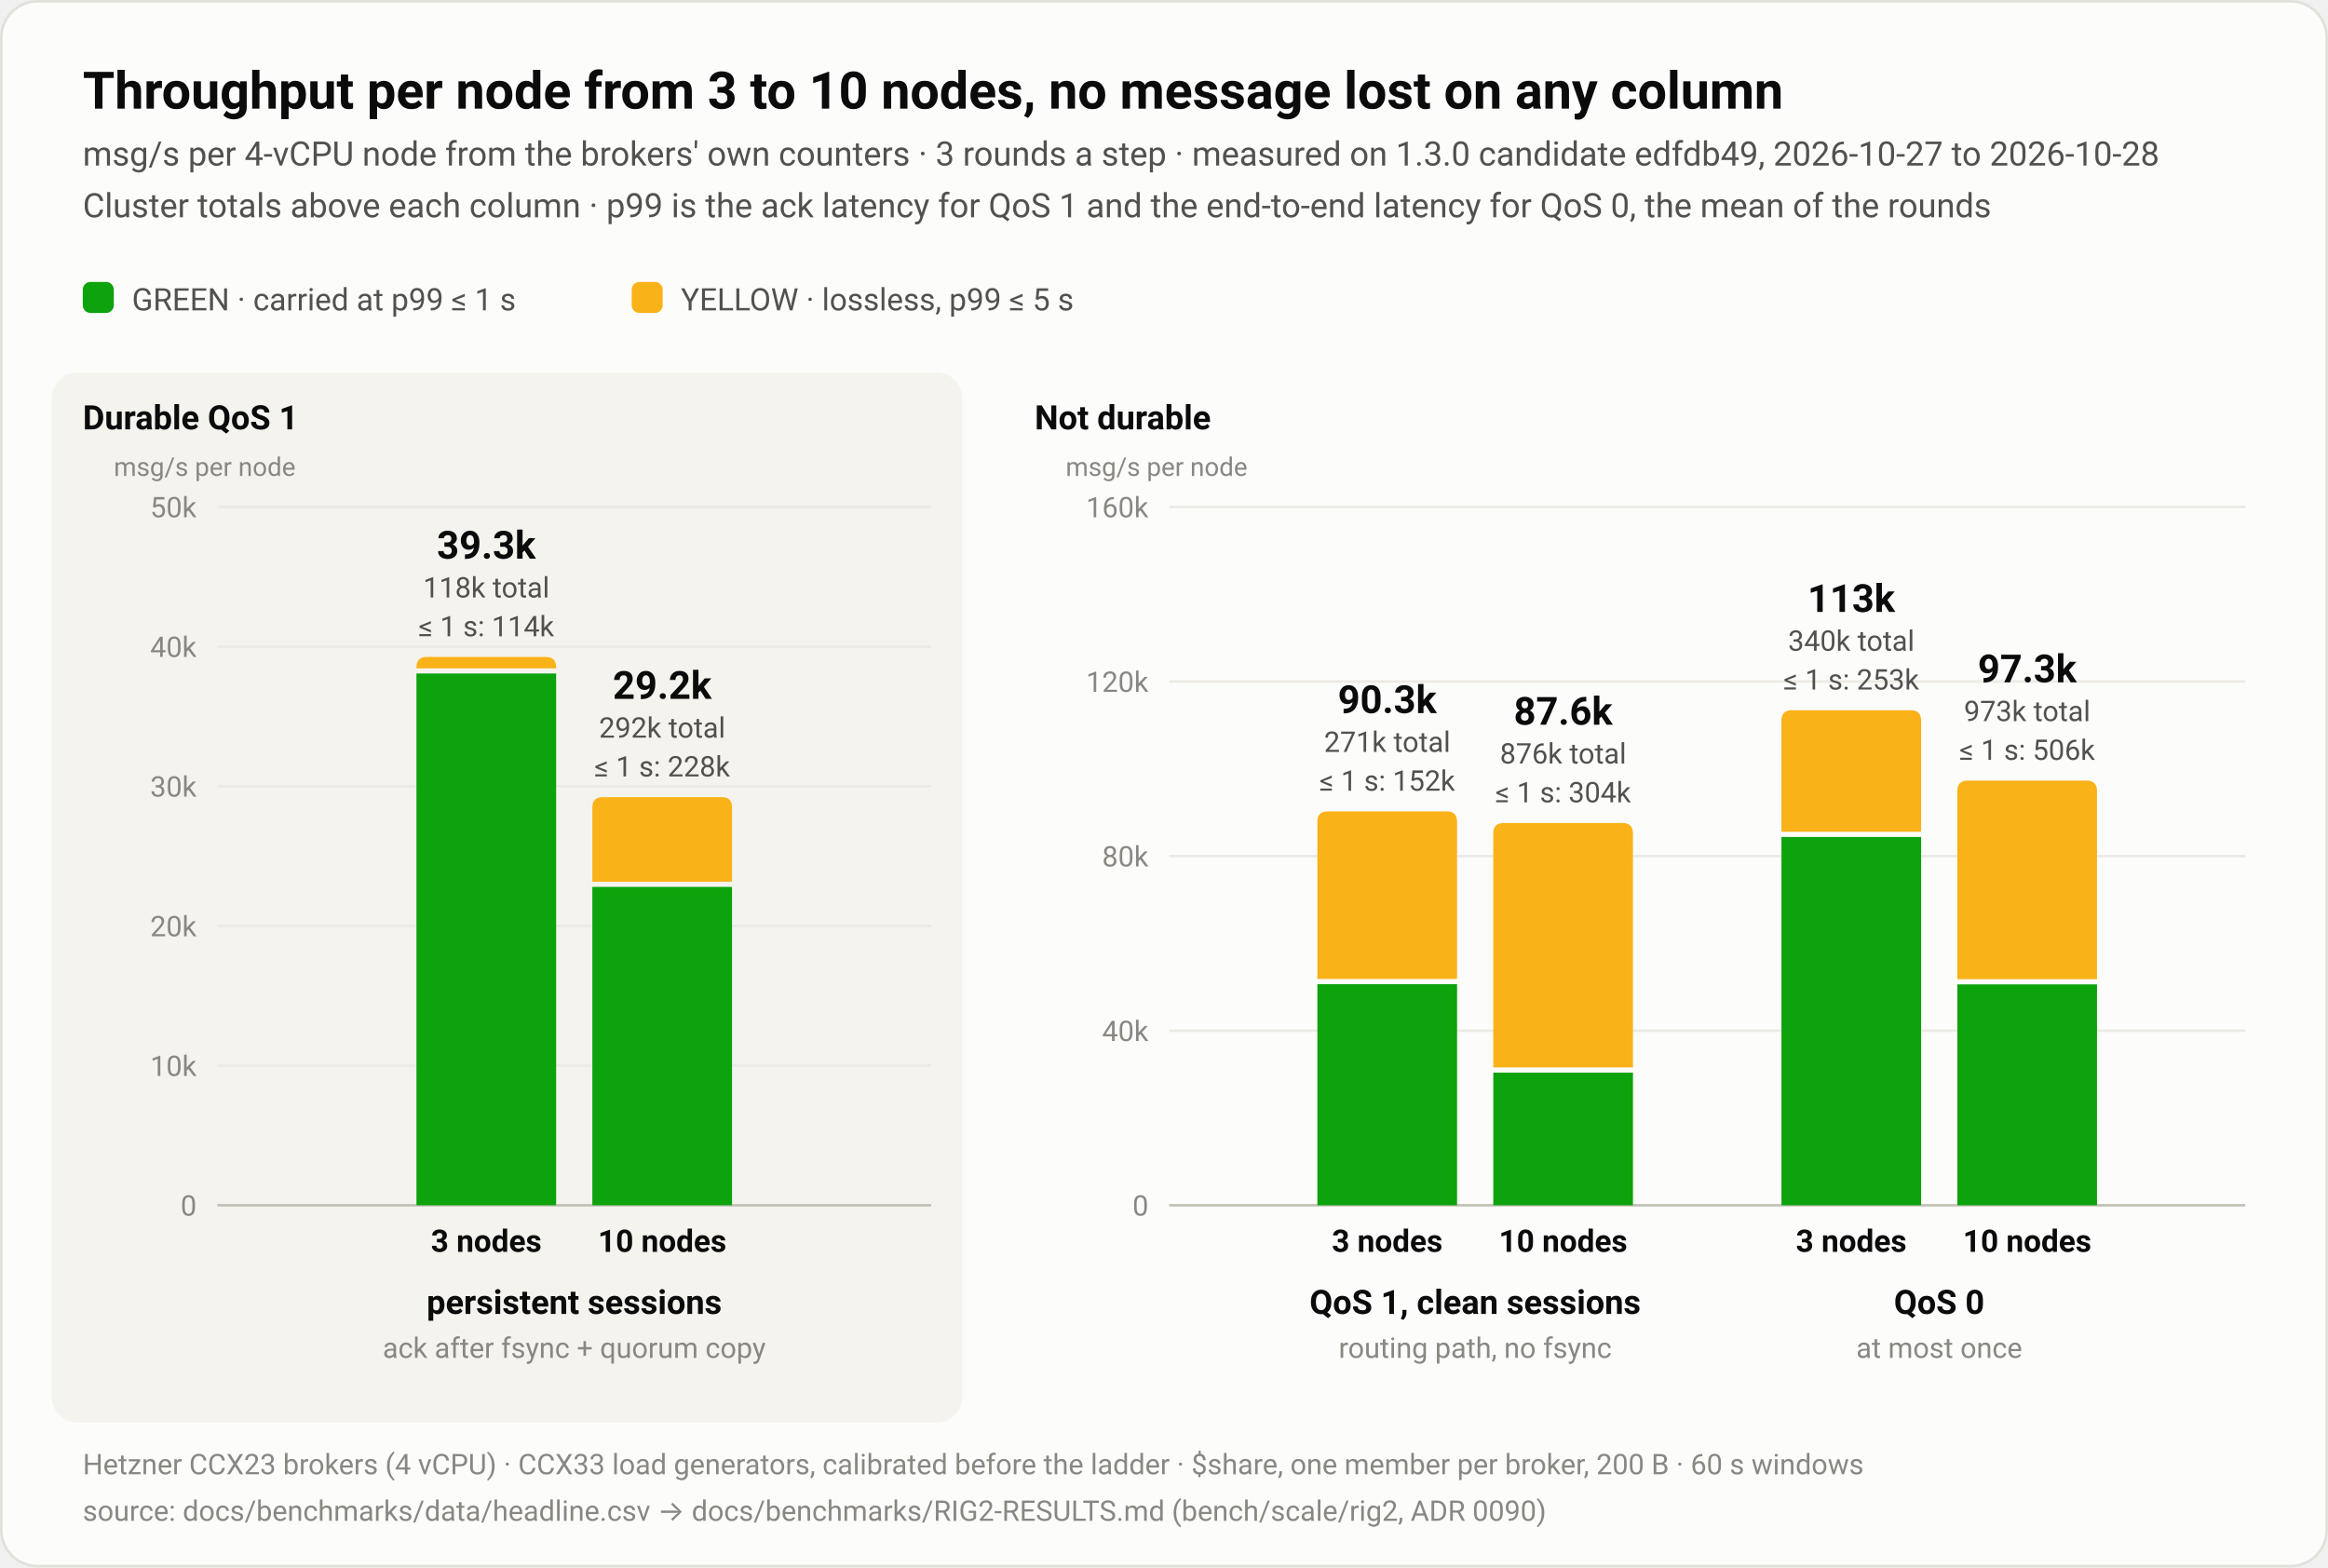
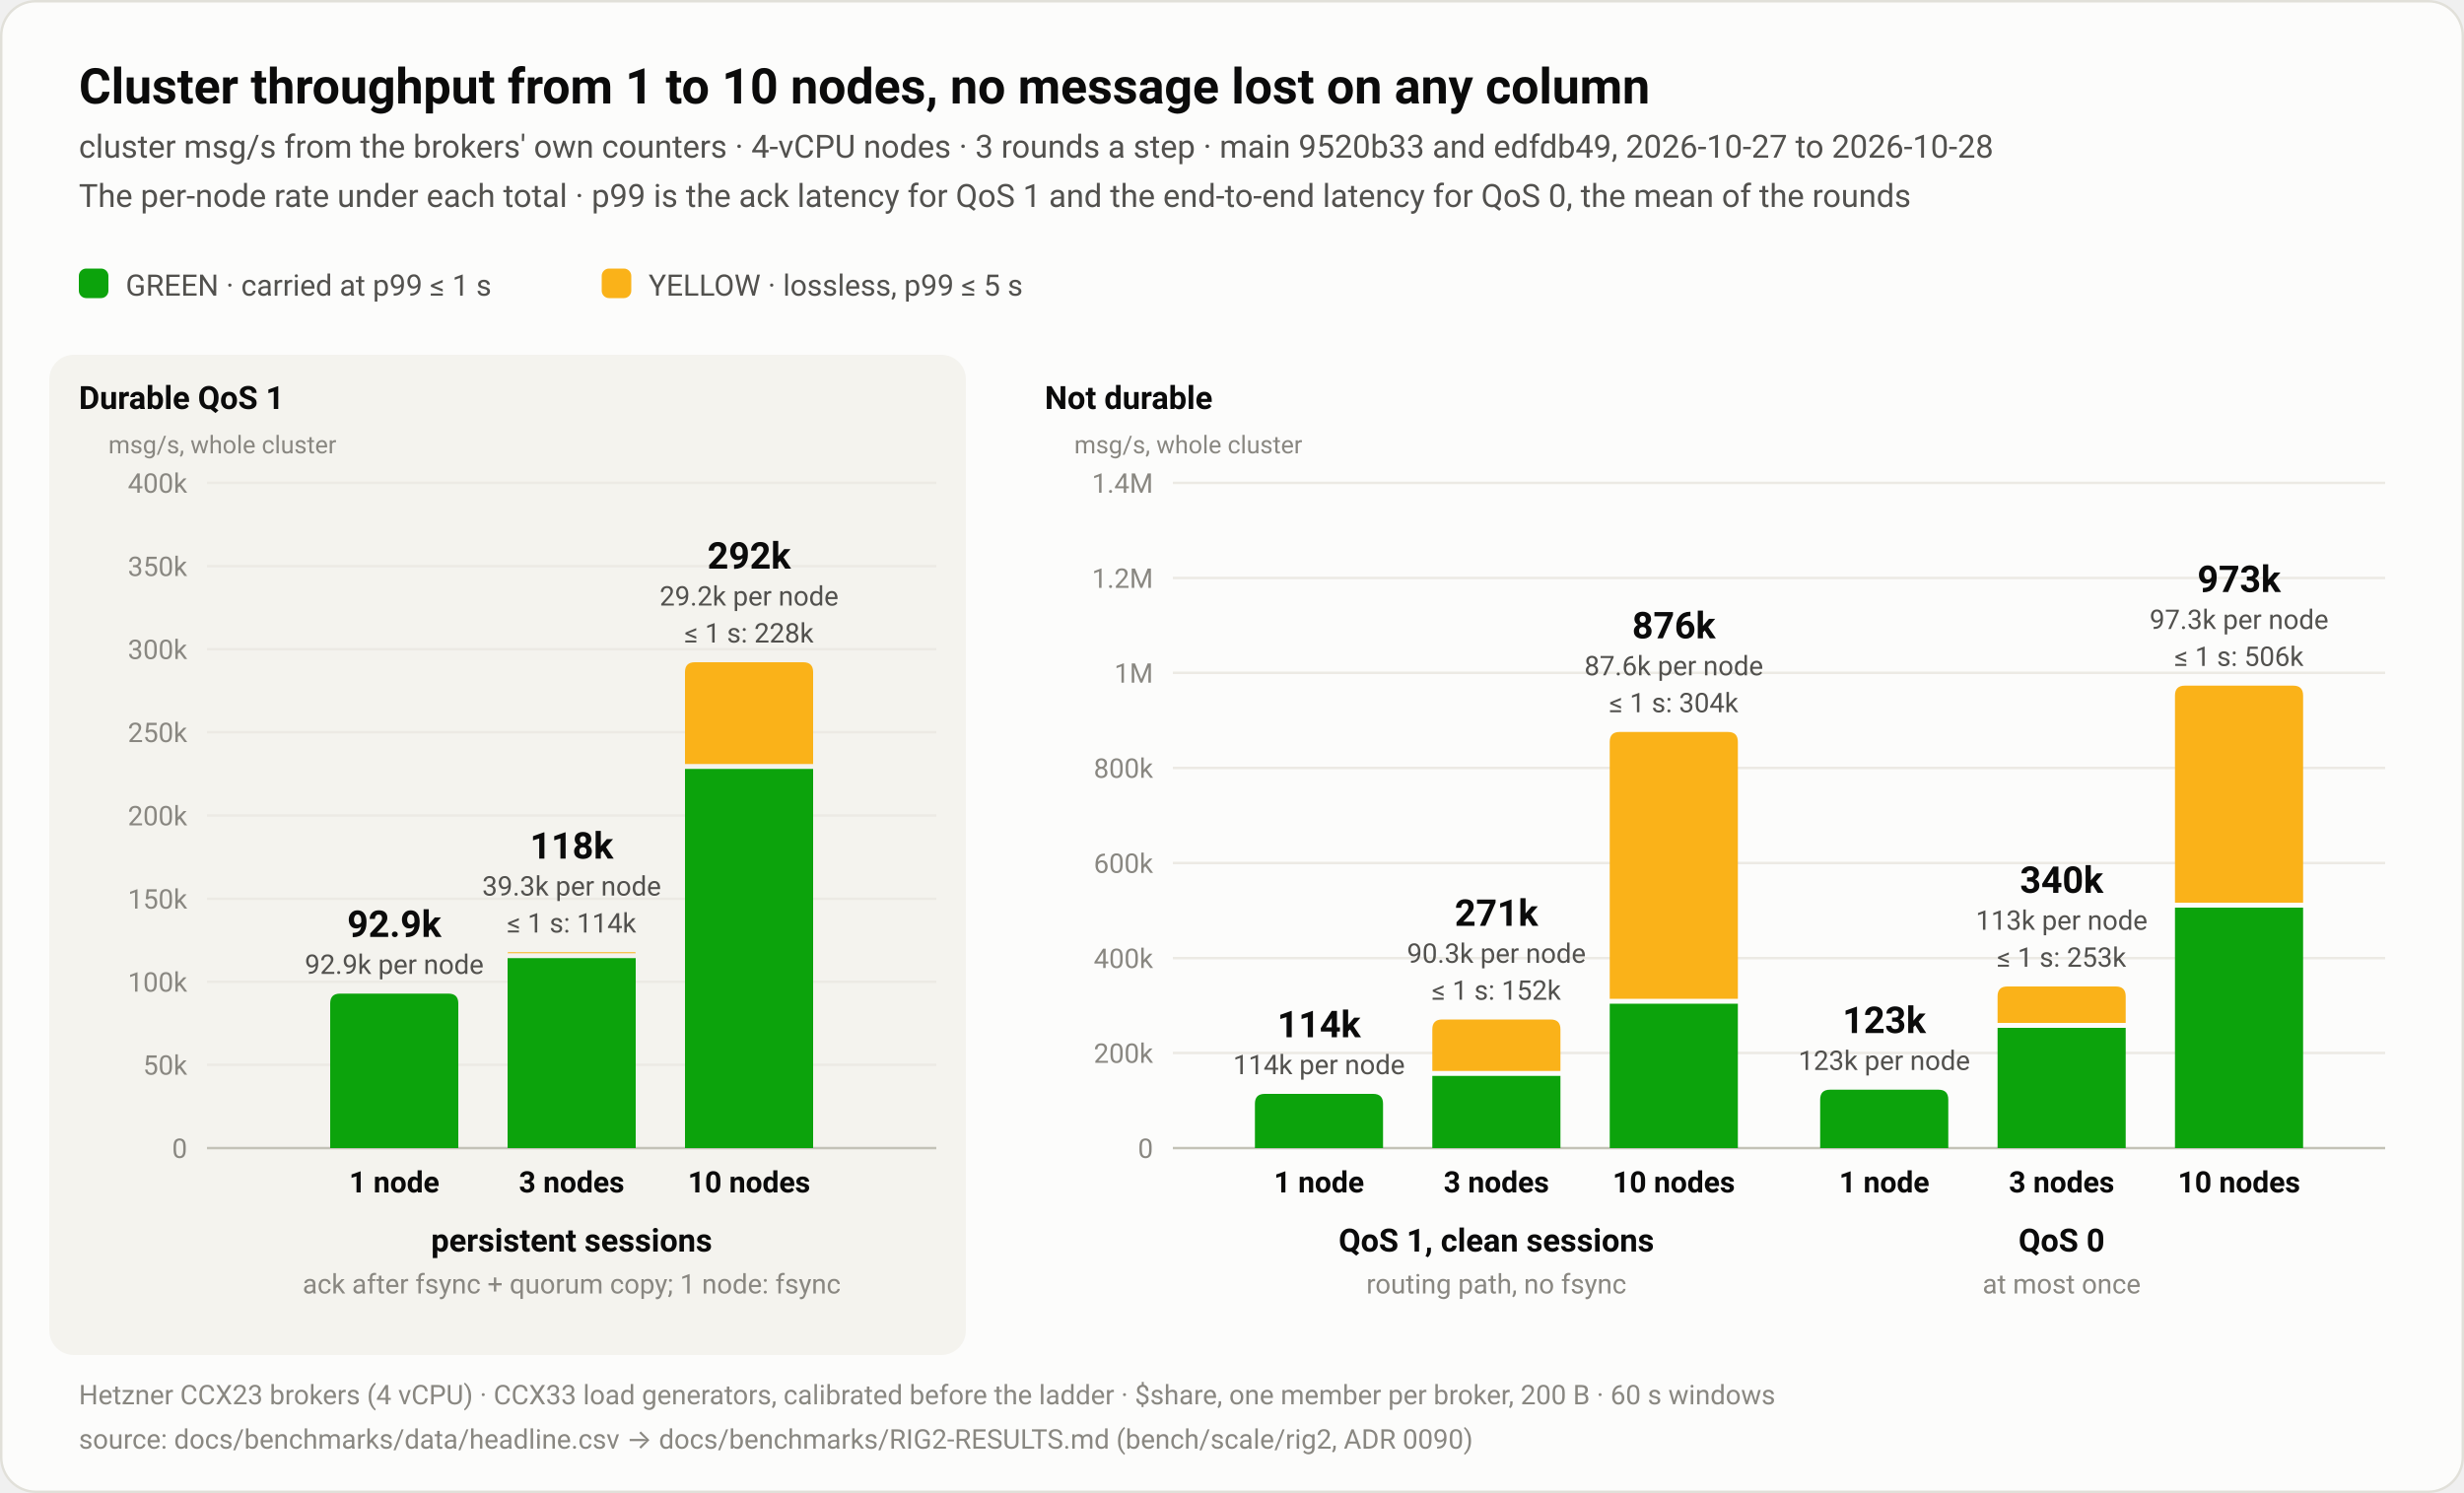
- <svg xmlns="http://www.w3.org/2000/svg" viewBox="0 0 900 606" width="900" height="606" role="img" aria-labelledby="t d">
+ <svg xmlns="http://www.w3.org/2000/svg" viewBox="0 0 1000 606" width="1000" height="606" role="img" aria-labelledby="t d">
  <style>text{font-family:system-ui,-apple-system,"Segoe UI",Roboto,sans-serif;font-kerning:normal}.num{font-variant-numeric:tabular-nums}.f-surface{fill:#fcfcfb}.k-surface{stroke:#fcfcfb}.f-border{fill:#e1e0d9}.k-border{stroke:#e1e0d9}.f-ink{fill:#0b0b0b}.k-ink{stroke:#0b0b0b}.f-ink2{fill:#52514e}.k-ink2{stroke:#52514e}.f-muted{fill:#898781}.k-muted{stroke:#898781}.f-grid{fill:#eceae4}.k-grid{stroke:#eceae4}.f-axis{fill:#c3c2b7}.k-axis{stroke:#c3c2b7}.f-good{fill:#0ca30c}.k-good{stroke:#0ca30c}.f-warn{fill:#fab219}.k-warn{stroke:#fab219}.f-crit{fill:#d03b3b}.k-crit{stroke:#d03b3b}.f-ghost{fill:#898781}.k-ghost{stroke:#898781}.f-s1{fill:#2a78d6}.k-s1{stroke:#2a78d6}.f-s2{fill:#eb6834}.k-s2{stroke:#eb6834}.f-s3{fill:#1baf7a}.k-s3{stroke:#1baf7a}.f-s4{fill:#4a3aa7}.k-s4{stroke:#4a3aa7}@media (prefers-color-scheme:dark){.f-surface{fill:#1a1a19}.k-surface{stroke:#1a1a19}.f-border{fill:#2c2c2a}.k-border{stroke:#2c2c2a}.f-ink{fill:#ffffff}.k-ink{stroke:#ffffff}.f-ink2{fill:#c3c2b7}.k-ink2{stroke:#c3c2b7}.f-muted{fill:#898781}.k-muted{stroke:#898781}.f-grid{fill:#262624}.k-grid{stroke:#262624}.f-axis{fill:#383835}.k-axis{stroke:#383835}.f-good{fill:#0ca30c}.k-good{stroke:#0ca30c}.f-warn{fill:#fab219}.k-warn{stroke:#fab219}.f-crit{fill:#d03b3b}.k-crit{stroke:#d03b3b}.f-ghost{fill:#6f6e69}.k-ghost{stroke:#6f6e69}.f-s1{fill:#3987e5}.k-s1{stroke:#3987e5}.f-s2{fill:#d95926}.k-s2{stroke:#d95926}.f-s3{fill:#199e70}.k-s3{stroke:#199e70}.f-s4{fill:#9085e9}.k-s4{stroke:#9085e9}}</style>
-   <rect x="0.5" y="0.5" width="899" height="605" rx="14" class="f-surface k-border" />
-   <text x="32" y="42" font-size="20" font-weight="650" class="f-ink">Throughput per node from 3 to 10 nodes, no message lost on any column</text>
-   <text x="32" y="64" font-size="13" class="f-ink2">msg/s per 4-vCPU node from the brokers' own counters · 3 rounds a step · measured on 1.3.0 candidate edfdb49, 2026-10-27 to 2026-10-28</text>
-   <text x="32.0" y="84.0" font-size="13" text-anchor="start" class="f-ink2">Cluster totals above each column · p99 is the ack latency for QoS 1 and the end-to-end latency for QoS 0, the mean of the rounds</text>
+   <rect x="0.5" y="0.5" width="999" height="605" rx="14" class="f-surface k-border" />
+   <text x="32" y="42" font-size="20" font-weight="650" class="f-ink">Cluster throughput from 1 to 10 nodes, no message lost on any column</text>
+   <text x="32" y="64" font-size="13" class="f-ink2">cluster msg/s from the brokers' own counters · 4-vCPU nodes · 3 rounds a step · main 9520b33 and edfdb49, 2026-10-27 to 2026-10-28</text>
+   <text x="32.0" y="84.0" font-size="13" text-anchor="start" class="f-ink2">The per-node rate under each total · p99 is the ack latency for QoS 1 and the end-to-end latency for QoS 0, the mean of the rounds</text>
  <rect x="32.0" y="109.0" width="12" height="12" rx="3" class="f-good" />
  <text x="51.0" y="120.0" font-size="12" text-anchor="start" class="f-ink2">GREEN · carried at p99 ≤ 1 s</text>
  <rect x="244.2" y="109.0" width="12" height="12" rx="3" class="f-warn" />
  <text x="263.2" y="120.0" font-size="12" text-anchor="start" class="f-ink2">YELLOW · lossless, p99 ≤ 5 s</text>
-   <rect x="20" y="144" width="352" height="406" rx="10" class="f-grid" fill-opacity="0.55" />
+   <rect x="20" y="144" width="372" height="406" rx="10" class="f-grid" fill-opacity="0.55" />
  <text x="32.0" y="166.0" font-size="13" font-weight="650" text-anchor="start" class="f-ink">Durable QoS 1</text>
-   <line x1="84.0" y1="466.0" x2="360.0" y2="466.0" class="k-axis" stroke-width="1" />
+   <line x1="84.0" y1="466.0" x2="380.0" y2="466.0" class="k-axis" stroke-width="1" />
  <text x="76.0" y="470.0" font-size="11" text-anchor="end" class="f-muted num">0</text>
-   <line x1="84.0" y1="412.0" x2="360.0" y2="412.0" class="k-grid" stroke-width="1" />
-   <text x="76.0" y="416.0" font-size="11" text-anchor="end" class="f-muted num">10k</text>
-   <line x1="84.0" y1="358.0" x2="360.0" y2="358.0" class="k-grid" stroke-width="1" />
-   <text x="76.0" y="362.0" font-size="11" text-anchor="end" class="f-muted num">20k</text>
-   <line x1="84.0" y1="304.0" x2="360.0" y2="304.0" class="k-grid" stroke-width="1" />
-   <text x="76.0" y="308.0" font-size="11" text-anchor="end" class="f-muted num">30k</text>
-   <line x1="84.0" y1="250.0" x2="360.0" y2="250.0" class="k-grid" stroke-width="1" />
-   <text x="76.0" y="254.0" font-size="11" text-anchor="end" class="f-muted num">40k</text>
-   <line x1="84.0" y1="196.0" x2="360.0" y2="196.0" class="k-grid" stroke-width="1" />
-   <text x="76.0" y="200.0" font-size="11" text-anchor="end" class="f-muted num">50k</text>
-   <text x="44.0" y="184.0" font-size="10" text-anchor="start" class="f-muted">msg/s per node</text>
-   <rect x="161.0" y="260.4" width="54.0" height="205.6" class="f-good" />
-   <path d="M161.0,258.4 V258.0 Q161.0,254.0 165.0,254.0 H211.0 Q215.0,254.0 215.0,258.0 V258.4 Z" class="f-warn" />
-   <text x="188.0" y="246.0" font-size="11" text-anchor="middle" class="f-ink2 num">≤ 1 s: 114k</text>
-   <text x="188.0" y="231.0" font-size="11" text-anchor="middle" class="f-ink2 num">118k total</text>
-   <text x="188.0" y="216.0" font-size="15" font-weight="650" text-anchor="middle" class="f-ink num">39.3k</text>
-   <text x="188.0" y="484.0" font-size="12" font-weight="600" text-anchor="middle" class="f-ink">3 nodes</text>
-   <rect x="229.0" y="342.9" width="54.0" height="123.1" class="f-good" />
-   <path d="M229.0,340.9 V312.2 Q229.0,308.2 233.0,308.2 H279.0 Q283.0,308.2 283.0,312.2 V340.9 Z" class="f-warn" />
-   <text x="256.0" y="300.2" font-size="11" text-anchor="middle" class="f-ink2 num">≤ 1 s: 228k</text>
-   <text x="256.0" y="285.2" font-size="11" text-anchor="middle" class="f-ink2 num">292k total</text>
-   <text x="256.0" y="270.2" font-size="15" font-weight="650" text-anchor="middle" class="f-ink num">29.2k</text>
-   <text x="256.0" y="484.0" font-size="12" font-weight="600" text-anchor="middle" class="f-ink">10 nodes</text>
-   <text x="222.0" y="508.0" font-size="13" font-weight="650" text-anchor="middle" class="f-ink">persistent sessions</text>
-   <text x="222.0" y="525.0" font-size="11" text-anchor="middle" class="f-muted">ack after fsync + quorum copy</text>
-   <text x="400.0" y="166.0" font-size="13" font-weight="650" text-anchor="start" class="f-ink">Not durable</text>
-   <line x1="452.0" y1="466.0" x2="868.0" y2="466.0" class="k-axis" stroke-width="1" />
-   <text x="444.0" y="470.0" font-size="11" text-anchor="end" class="f-muted num">0</text>
-   <line x1="452.0" y1="398.5" x2="868.0" y2="398.5" class="k-grid" stroke-width="1" />
-   <text x="444.0" y="402.5" font-size="11" text-anchor="end" class="f-muted num">40k</text>
-   <line x1="452.0" y1="331.0" x2="868.0" y2="331.0" class="k-grid" stroke-width="1" />
-   <text x="444.0" y="335.0" font-size="11" text-anchor="end" class="f-muted num">80k</text>
-   <line x1="452.0" y1="263.5" x2="868.0" y2="263.5" class="k-grid" stroke-width="1" />
-   <text x="444.0" y="267.5" font-size="11" text-anchor="end" class="f-muted num">120k</text>
-   <line x1="452.0" y1="196.0" x2="868.0" y2="196.0" class="k-grid" stroke-width="1" />
-   <text x="444.0" y="200.0" font-size="11" text-anchor="end" class="f-muted num">160k</text>
-   <text x="412.0" y="184.0" font-size="10" text-anchor="start" class="f-muted">msg/s per node</text>
-   <rect x="509.3" y="380.5" width="54.0" height="85.5" class="f-good" />
-   <path d="M509.3,378.5 V317.7 Q509.3,313.7 513.3,313.7 H559.3 Q563.3,313.7 563.3,317.7 V378.5 Z" class="f-warn" />
-   <text x="536.3" y="305.7" font-size="11" text-anchor="middle" class="f-ink2 num">≤ 1 s: 152k</text>
-   <text x="536.3" y="290.7" font-size="11" text-anchor="middle" class="f-ink2 num">271k total</text>
-   <text x="536.3" y="275.7" font-size="15" font-weight="650" text-anchor="middle" class="f-ink num">90.3k</text>
-   <text x="536.3" y="484.0" font-size="12" font-weight="600" text-anchor="middle" class="f-ink">3 nodes</text>
-   <rect x="577.3" y="414.7" width="54.0" height="51.3" class="f-good" />
-   <path d="M577.3,412.7 V322.2 Q577.3,318.2 581.3,318.2 H627.3 Q631.3,318.2 631.3,322.2 V412.7 Z" class="f-warn" />
-   <text x="604.3" y="310.2" font-size="11" text-anchor="middle" class="f-ink2 num">≤ 1 s: 304k</text>
-   <text x="604.3" y="295.2" font-size="11" text-anchor="middle" class="f-ink2 num">876k total</text>
-   <text x="604.3" y="280.2" font-size="15" font-weight="650" text-anchor="middle" class="f-ink num">87.6k</text>
-   <text x="604.3" y="484.0" font-size="12" font-weight="600" text-anchor="middle" class="f-ink">10 nodes</text>
-   <text x="570.3" y="508.0" font-size="13" font-weight="650" text-anchor="middle" class="f-ink">QoS 1, clean sessions</text>
-   <text x="570.3" y="525.0" font-size="11" text-anchor="middle" class="f-muted">routing path, no fsync</text>
-   <rect x="688.7" y="323.6" width="54.0" height="142.4" class="f-good" />
-   <path d="M688.7,321.6 V278.6 Q688.7,274.6 692.7,274.6 H738.7 Q742.7,274.6 742.7,278.6 V321.6 Z" class="f-warn" />
-   <text x="715.7" y="266.6" font-size="11" text-anchor="middle" class="f-ink2 num">≤ 1 s: 253k</text>
-   <text x="715.7" y="251.6" font-size="11" text-anchor="middle" class="f-ink2 num">340k total</text>
-   <text x="715.7" y="236.6" font-size="15" font-weight="650" text-anchor="middle" class="f-ink num">113k</text>
-   <text x="715.7" y="484.0" font-size="12" font-weight="600" text-anchor="middle" class="f-ink">3 nodes</text>
-   <rect x="756.7" y="380.6" width="54.0" height="85.4" class="f-good" />
-   <path d="M756.7,378.6 V305.8 Q756.7,301.8 760.7,301.8 H806.7 Q810.7,301.8 810.7,305.8 V378.6 Z" class="f-warn" />
-   <text x="783.7" y="293.8" font-size="11" text-anchor="middle" class="f-ink2 num">≤ 1 s: 506k</text>
-   <text x="783.7" y="278.8" font-size="11" text-anchor="middle" class="f-ink2 num">973k total</text>
-   <text x="783.7" y="263.8" font-size="15" font-weight="650" text-anchor="middle" class="f-ink num">97.3k</text>
-   <text x="783.7" y="484.0" font-size="12" font-weight="600" text-anchor="middle" class="f-ink">10 nodes</text>
-   <text x="749.7" y="508.0" font-size="13" font-weight="650" text-anchor="middle" class="f-ink">QoS 0</text>
-   <text x="749.7" y="525.0" font-size="11" text-anchor="middle" class="f-muted">at most once</text>
+   <line x1="84.0" y1="432.2" x2="380.0" y2="432.2" class="k-grid" stroke-width="1" />
+   <text x="76.0" y="436.2" font-size="11" text-anchor="end" class="f-muted num">50k</text>
+   <line x1="84.0" y1="398.5" x2="380.0" y2="398.5" class="k-grid" stroke-width="1" />
+   <text x="76.0" y="402.5" font-size="11" text-anchor="end" class="f-muted num">100k</text>
+   <line x1="84.0" y1="364.8" x2="380.0" y2="364.8" class="k-grid" stroke-width="1" />
+   <text x="76.0" y="368.8" font-size="11" text-anchor="end" class="f-muted num">150k</text>
+   <line x1="84.0" y1="331.0" x2="380.0" y2="331.0" class="k-grid" stroke-width="1" />
+   <text x="76.0" y="335.0" font-size="11" text-anchor="end" class="f-muted num">200k</text>
+   <line x1="84.0" y1="297.2" x2="380.0" y2="297.2" class="k-grid" stroke-width="1" />
+   <text x="76.0" y="301.2" font-size="11" text-anchor="end" class="f-muted num">250k</text>
+   <line x1="84.0" y1="263.5" x2="380.0" y2="263.5" class="k-grid" stroke-width="1" />
+   <text x="76.0" y="267.5" font-size="11" text-anchor="end" class="f-muted num">300k</text>
+   <line x1="84.0" y1="229.8" x2="380.0" y2="229.8" class="k-grid" stroke-width="1" />
+   <text x="76.0" y="233.8" font-size="11" text-anchor="end" class="f-muted num">350k</text>
+   <line x1="84.0" y1="196.0" x2="380.0" y2="196.0" class="k-grid" stroke-width="1" />
+   <text x="76.0" y="200.0" font-size="11" text-anchor="end" class="f-muted num">400k</text>
+   <text x="44.0" y="184.0" font-size="10" text-anchor="start" class="f-muted">msg/s, whole cluster</text>
+   <path d="M134.0,466.0 V407.3 Q134.0,403.3 138.0,403.3 H182.0 Q186.0,403.3 186.0,407.3 V466.0 Z" class="f-good" />
+   <text x="160.0" y="395.3" font-size="11" text-anchor="middle" class="f-ink2 num">92.9k per node</text>
+   <text x="160.0" y="380.3" font-size="15" font-weight="650" text-anchor="middle" class="f-ink num">92.9k</text>
+   <text x="160.0" y="484.0" font-size="12" font-weight="600" text-anchor="middle" class="f-ink">1 node</text>
+   <rect x="206.0" y="388.9" width="52.0" height="77.1" class="f-good" />
+   <path d="M206.0,386.9 V386.9 Q206.0,386.5 206.4,386.5 H257.6 Q258.0,386.5 258.0,386.9 V386.9 Z" class="f-warn" />
+   <text x="232.0" y="378.5" font-size="11" text-anchor="middle" class="f-ink2 num">≤ 1 s: 114k</text>
+   <text x="232.0" y="363.5" font-size="11" text-anchor="middle" class="f-ink2 num">39.3k per node</text>
+   <text x="232.0" y="348.5" font-size="15" font-weight="650" text-anchor="middle" class="f-ink num">118k</text>
+   <text x="232.0" y="484.0" font-size="12" font-weight="600" text-anchor="middle" class="f-ink">3 nodes</text>
+   <rect x="278.0" y="312.1" width="52.0" height="153.9" class="f-good" />
+   <path d="M278.0,310.1 V272.8 Q278.0,268.8 282.0,268.8 H326.0 Q330.0,268.8 330.0,272.8 V310.1 Z" class="f-warn" />
+   <text x="304.0" y="260.8" font-size="11" text-anchor="middle" class="f-ink2 num">≤ 1 s: 228k</text>
+   <text x="304.0" y="245.8" font-size="11" text-anchor="middle" class="f-ink2 num">29.2k per node</text>
+   <text x="304.0" y="230.8" font-size="15" font-weight="650" text-anchor="middle" class="f-ink num">292k</text>
+   <text x="304.0" y="484.0" font-size="12" font-weight="600" text-anchor="middle" class="f-ink">10 nodes</text>
+   <text x="232.0" y="508.0" font-size="13" font-weight="650" text-anchor="middle" class="f-ink">persistent sessions</text>
+   <text x="232.0" y="525.0" font-size="11" text-anchor="middle" class="f-muted">ack after fsync + quorum copy; 1 node: fsync</text>
+   <text x="424.0" y="166.0" font-size="13" font-weight="650" text-anchor="start" class="f-ink">Not durable</text>
+   <line x1="476.0" y1="466.0" x2="968.0" y2="466.0" class="k-axis" stroke-width="1" />
+   <text x="468.0" y="470.0" font-size="11" text-anchor="end" class="f-muted num">0</text>
+   <line x1="476.0" y1="427.4" x2="968.0" y2="427.4" class="k-grid" stroke-width="1" />
+   <text x="468.0" y="431.4" font-size="11" text-anchor="end" class="f-muted num">200k</text>
+   <line x1="476.0" y1="388.9" x2="968.0" y2="388.9" class="k-grid" stroke-width="1" />
+   <text x="468.0" y="392.9" font-size="11" text-anchor="end" class="f-muted num">400k</text>
+   <line x1="476.0" y1="350.3" x2="968.0" y2="350.3" class="k-grid" stroke-width="1" />
+   <text x="468.0" y="354.3" font-size="11" text-anchor="end" class="f-muted num">600k</text>
+   <line x1="476.0" y1="311.7" x2="968.0" y2="311.7" class="k-grid" stroke-width="1" />
+   <text x="468.0" y="315.7" font-size="11" text-anchor="end" class="f-muted num">800k</text>
+   <line x1="476.0" y1="273.1" x2="968.0" y2="273.1" class="k-grid" stroke-width="1" />
+   <text x="468.0" y="277.1" font-size="11" text-anchor="end" class="f-muted num">1M</text>
+   <line x1="476.0" y1="234.6" x2="968.0" y2="234.6" class="k-grid" stroke-width="1" />
+   <text x="468.0" y="238.6" font-size="11" text-anchor="end" class="f-muted num">1.2M</text>
+   <line x1="476.0" y1="196.0" x2="968.0" y2="196.0" class="k-grid" stroke-width="1" />
+   <text x="468.0" y="200.0" font-size="11" text-anchor="end" class="f-muted num">1.4M</text>
+   <text x="436.0" y="184.0" font-size="10" text-anchor="start" class="f-muted">msg/s, whole cluster</text>
+   <path d="M509.3,466.0 V448.0 Q509.3,444.0 513.3,444.0 H557.3 Q561.3,444.0 561.3,448.0 V466.0 Z" class="f-good" />
+   <text x="535.3" y="436.0" font-size="11" text-anchor="middle" class="f-ink2 num">114k per node</text>
+   <text x="535.3" y="421.0" font-size="15" font-weight="650" text-anchor="middle" class="f-ink num">114k</text>
+   <text x="535.3" y="484.0" font-size="12" font-weight="600" text-anchor="middle" class="f-ink">1 node</text>
+   <rect x="581.3" y="436.7" width="52.0" height="29.3" class="f-good" />
+   <path d="M581.3,434.7 V417.8 Q581.3,413.8 585.3,413.8 H629.3 Q633.3,413.8 633.3,417.8 V434.7 Z" class="f-warn" />
+   <text x="607.3" y="405.8" font-size="11" text-anchor="middle" class="f-ink2 num">≤ 1 s: 152k</text>
+   <text x="607.3" y="390.8" font-size="11" text-anchor="middle" class="f-ink2 num">90.3k per node</text>
+   <text x="607.3" y="375.8" font-size="15" font-weight="650" text-anchor="middle" class="f-ink num">271k</text>
+   <text x="607.3" y="484.0" font-size="12" font-weight="600" text-anchor="middle" class="f-ink">3 nodes</text>
+   <rect x="653.3" y="407.4" width="52.0" height="58.6" class="f-good" />
+   <path d="M653.3,405.4 V301.1 Q653.3,297.1 657.3,297.1 H701.3 Q705.3,297.1 705.3,301.1 V405.4 Z" class="f-warn" />
+   <text x="679.3" y="289.1" font-size="11" text-anchor="middle" class="f-ink2 num">≤ 1 s: 304k</text>
+   <text x="679.3" y="274.1" font-size="11" text-anchor="middle" class="f-ink2 num">87.6k per node</text>
+   <text x="679.3" y="259.1" font-size="15" font-weight="650" text-anchor="middle" class="f-ink num">876k</text>
+   <text x="679.3" y="484.0" font-size="12" font-weight="600" text-anchor="middle" class="f-ink">10 nodes</text>
+   <text x="607.3" y="508.0" font-size="13" font-weight="650" text-anchor="middle" class="f-ink">QoS 1, clean sessions</text>
+   <text x="607.3" y="525.0" font-size="11" text-anchor="middle" class="f-muted">routing path, no fsync</text>
+   <path d="M738.7,466.0 V446.3 Q738.7,442.3 742.7,442.3 H786.7 Q790.7,442.3 790.7,446.3 V466.0 Z" class="f-good" />
+   <text x="764.7" y="434.3" font-size="11" text-anchor="middle" class="f-ink2 num">123k per node</text>
+   <text x="764.7" y="419.3" font-size="15" font-weight="650" text-anchor="middle" class="f-ink num">123k</text>
+   <text x="764.7" y="484.0" font-size="12" font-weight="600" text-anchor="middle" class="f-ink">1 node</text>
+   <rect x="810.7" y="417.2" width="52.0" height="48.8" class="f-good" />
+   <path d="M810.7,415.2 V404.4 Q810.7,400.4 814.7,400.4 H858.7 Q862.7,400.4 862.7,404.4 V415.2 Z" class="f-warn" />
+   <text x="836.7" y="392.4" font-size="11" text-anchor="middle" class="f-ink2 num">≤ 1 s: 253k</text>
+   <text x="836.7" y="377.4" font-size="11" text-anchor="middle" class="f-ink2 num">113k per node</text>
+   <text x="836.7" y="362.4" font-size="15" font-weight="650" text-anchor="middle" class="f-ink num">340k</text>
+   <text x="836.7" y="484.0" font-size="12" font-weight="600" text-anchor="middle" class="f-ink">3 nodes</text>
+   <rect x="882.7" y="368.4" width="52.0" height="97.6" class="f-good" />
+   <path d="M882.7,366.4 V282.3 Q882.7,278.3 886.7,278.3 H930.7 Q934.7,278.3 934.7,282.3 V366.4 Z" class="f-warn" />
+   <text x="908.7" y="270.3" font-size="11" text-anchor="middle" class="f-ink2 num">≤ 1 s: 506k</text>
+   <text x="908.7" y="255.3" font-size="11" text-anchor="middle" class="f-ink2 num">97.3k per node</text>
+   <text x="908.7" y="240.3" font-size="15" font-weight="650" text-anchor="middle" class="f-ink num">973k</text>
+   <text x="908.7" y="484.0" font-size="12" font-weight="600" text-anchor="middle" class="f-ink">10 nodes</text>
+   <text x="836.7" y="508.0" font-size="13" font-weight="650" text-anchor="middle" class="f-ink">QoS 0</text>
+   <text x="836.7" y="525.0" font-size="11" text-anchor="middle" class="f-muted">at most once</text>
  <text x="32.0" y="570.0" font-size="11" text-anchor="start" class="f-muted">Hetzner CCX23 brokers (4 vCPU) · CCX33 load generators, calibrated before the ladder · $share, one member per broker, 200 B · 60 s windows</text>
  <text x="32.0" y="588.0" font-size="11" text-anchor="start" class="f-muted">source: docs/benchmarks/data/headline.csv → docs/benchmarks/RIG2-RESULTS.md (bench/scale/rig2, ADR 0090)</text>
</svg>
